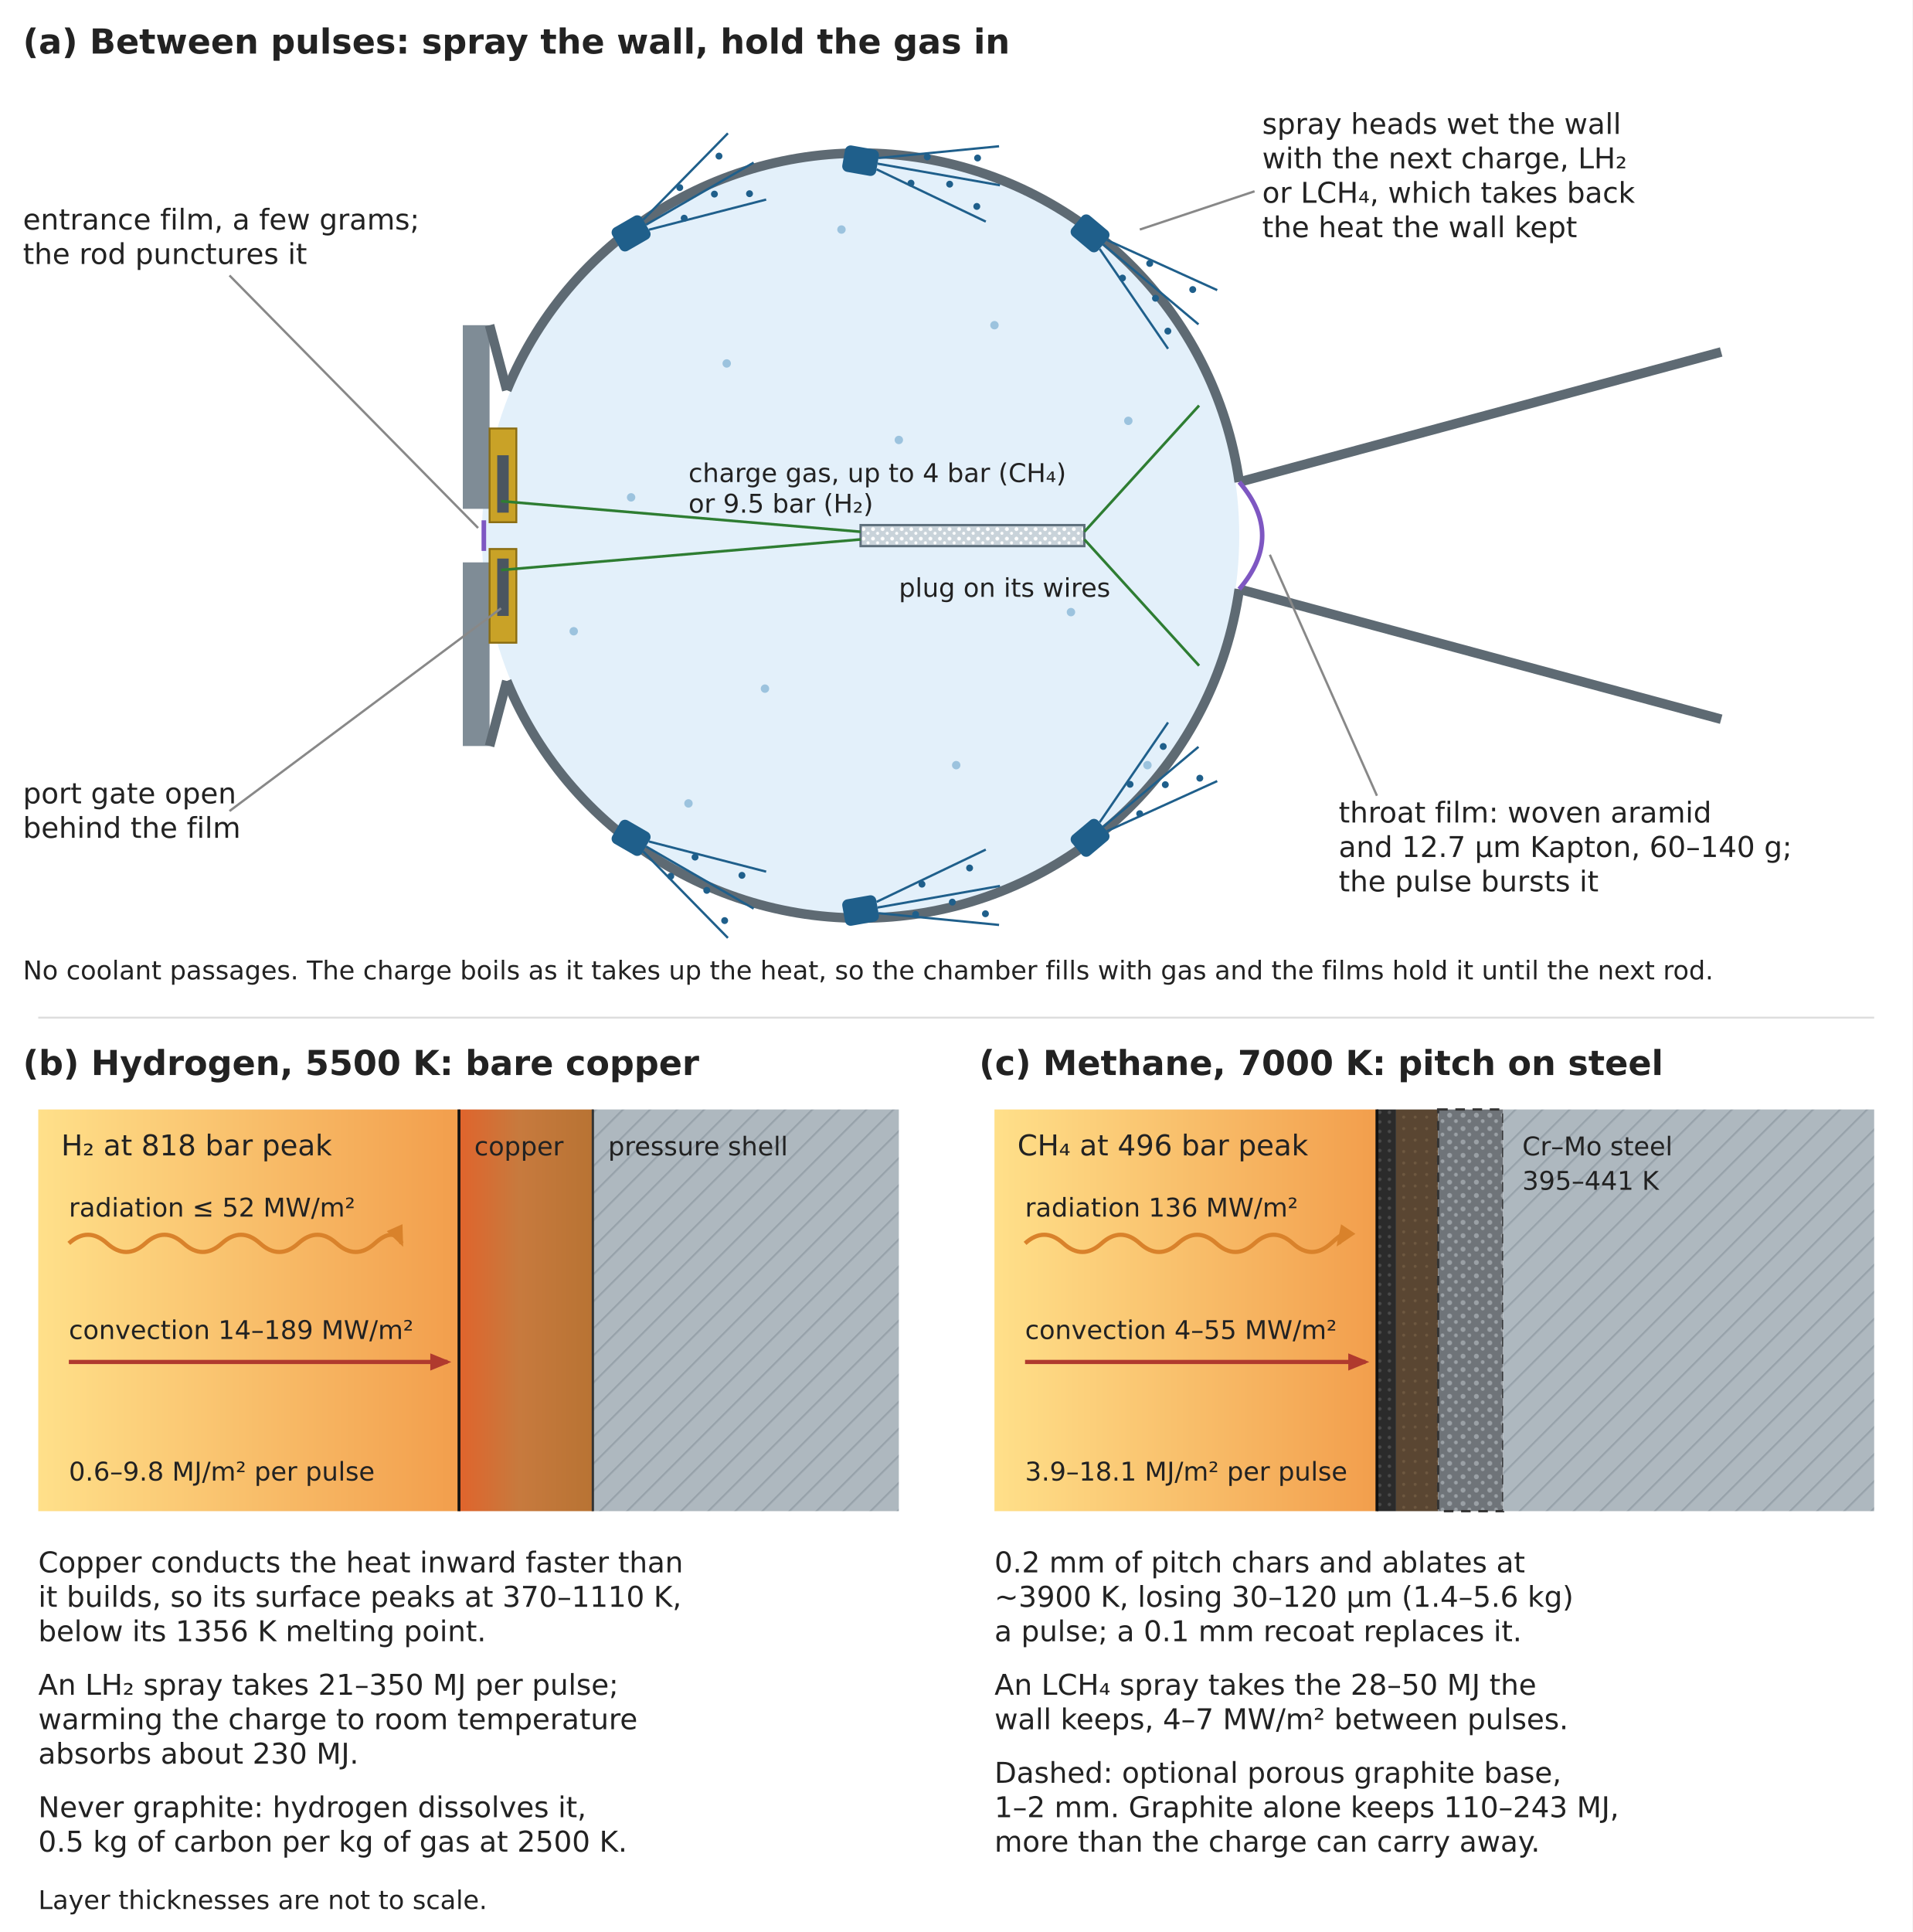
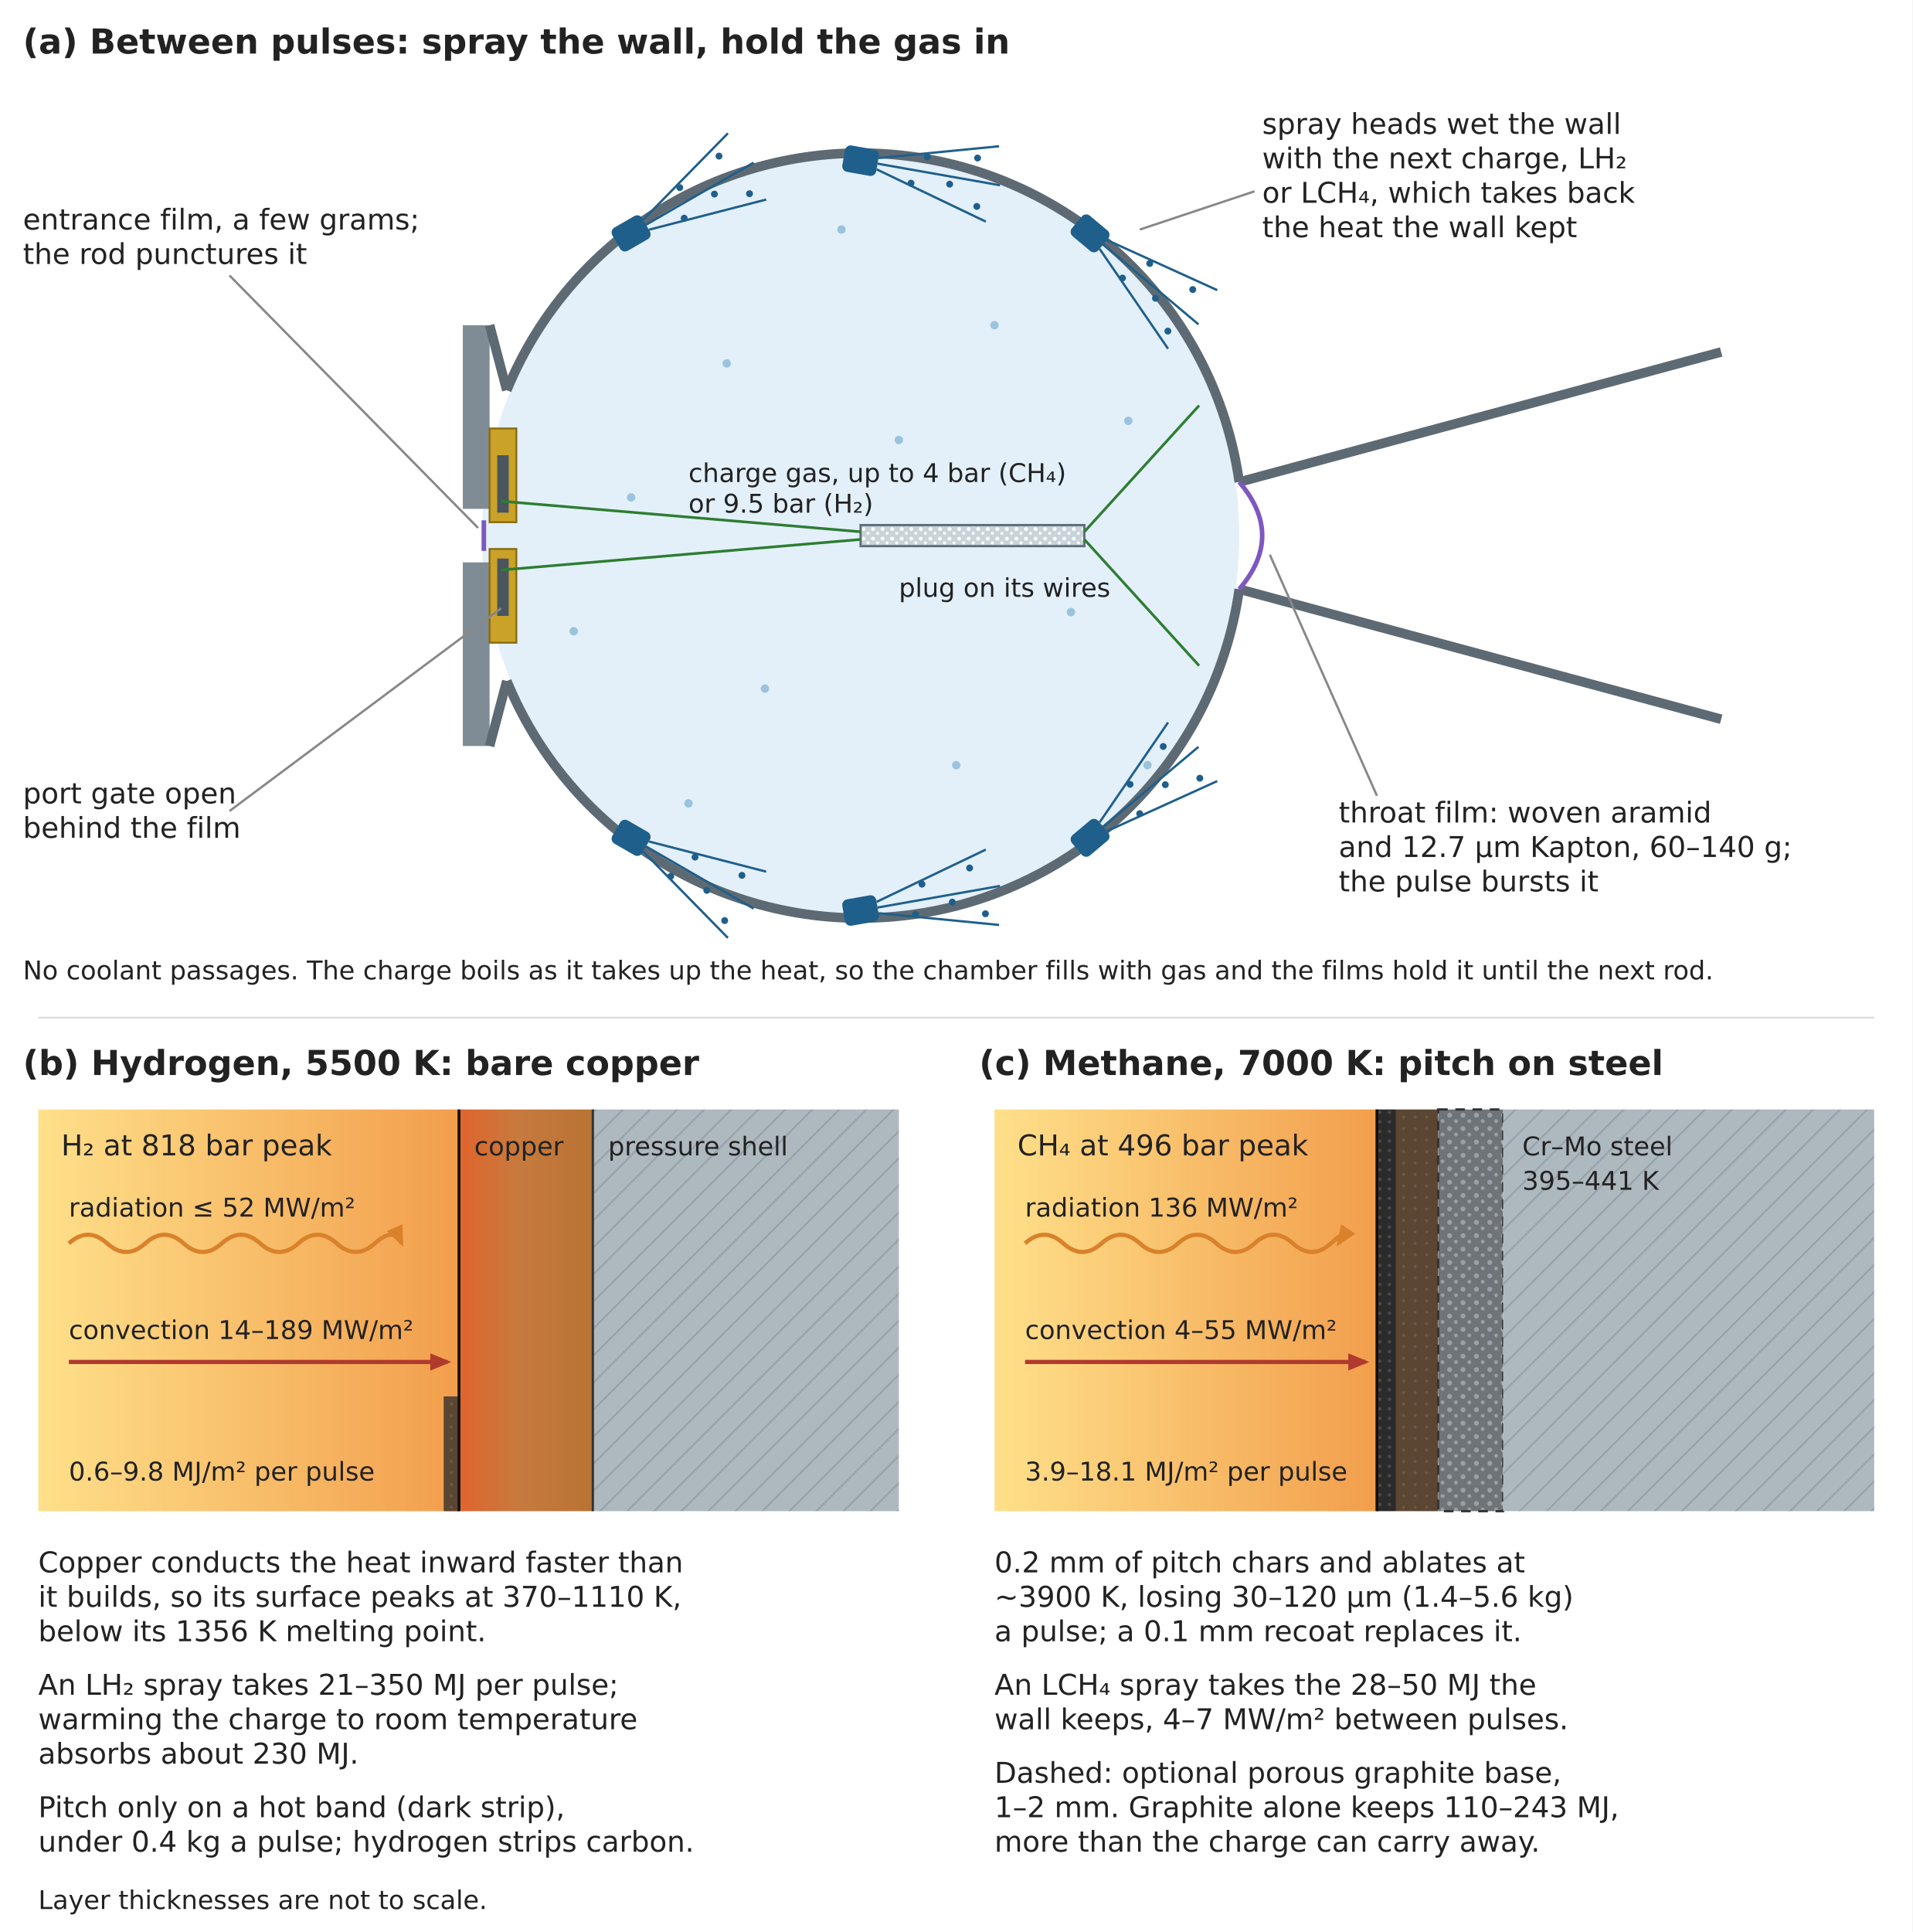
<svg xmlns="http://www.w3.org/2000/svg" width="1000" height="1010" viewBox="0 0 1000 1010">
  <defs>
    <style>
      text { font-family: 'DejaVu Sans', Arial, sans-serif; font-size: 17px; fill: #222; }
      .small { font-size: 15px; }
      .tiny { font-size: 13.5px; }
      .title { font-size: 18px; font-weight: bold; }
      .leader { stroke: #888; stroke-width: 1.2; fill: none; }
      .wall { stroke: #5E6A73; stroke-width: 5; fill: none; }
      .wire { stroke: #2E7D32; stroke-width: 1.4; fill: none; }
      .spray { stroke: #1F5F8B; stroke-width: 1.2; fill: none; }
      .film { stroke: #7E57C2; stroke-width: 2.4; fill: none; }
      .rad { stroke: #D9822B; stroke-width: 2.2; fill: none; }
      .conv { stroke: #B03A2E; stroke-width: 2.2; fill: none; }
    </style>
    <pattern id="foam" width="5" height="5" patternUnits="userSpaceOnUse">
      <rect width="5" height="5" fill="#C9D3DA" />
      <circle cx="1.5" cy="1.6" r="1.0" fill="#ffffff" />
      <circle cx="3.9" cy="3.8" r="0.8" fill="#ffffff" />
    </pattern>
    <pattern id="steel" width="10" height="10" patternUnits="userSpaceOnUse" patternTransform="rotate(45)">
      <rect width="10" height="10" fill="#AEB8BF" />
      <line x1="0" y1="0" x2="0" y2="10" stroke="#98A3AB" stroke-width="2" />
    </pattern>
    <pattern id="pitch" width="6" height="6" patternUnits="userSpaceOnUse">
      <rect width="6" height="6" fill="#5A4632" />
      <circle cx="2" cy="2" r="0.8" fill="#6E5840" />
    </pattern>
    <pattern id="char" width="5" height="5" patternUnits="userSpaceOnUse">
      <rect width="5" height="5" fill="#2B2B2B" />
      <circle cx="1.5" cy="1.5" r="0.9" fill="#4A4A4A" />
    </pattern>
    <pattern id="porousC" width="7" height="7" patternUnits="userSpaceOnUse">
      <rect width="7" height="7" fill="#6F7479" />
      <circle cx="2" cy="2" r="1.3" fill="#9AA0A5" />
      <circle cx="5.3" cy="5.1" r="1.0" fill="#9AA0A5" />
    </pattern>
    <linearGradient id="copperHeat" x1="0" y1="0" x2="1" y2="0">
      <stop offset="0" stop-color="#E0642C" />
      <stop offset="0.45" stop-color="#C77A3E" />
      <stop offset="1" stop-color="#B87333" />
    </linearGradient>
    <linearGradient id="hot" x1="0" y1="0" x2="1" y2="0">
      <stop offset="0" stop-color="#FFE08A" />
      <stop offset="1" stop-color="#F29E4C" />
    </linearGradient>
    <marker id="arrowRad" markerUnits="userSpaceOnUse" markerWidth="11" markerHeight="11" refX="9" refY="5.5" orient="auto">
      <path d="M 0,1 L 11,5.5 L 0,10 Z" fill="#D9822B" />
    </marker>
    <marker id="arrowConv" markerUnits="userSpaceOnUse" markerWidth="11" markerHeight="11" refX="9" refY="5.5" orient="auto">
      <path d="M 0,1 L 11,5.5 L 0,10 Z" fill="#B03A2E" />
    </marker>
    <marker id="arrowBlue" markerUnits="userSpaceOnUse" markerWidth="10" markerHeight="10" refX="8" refY="5" orient="auto">
      <path d="M 0,1 L 10,5 L 0,9 Z" fill="#1F5F8B" />
    </marker>
    <g id="sprayHead">
      <rect x="-9" y="-7" width="18" height="14" rx="3" fill="#1F5F8B" />
      <path class="spray" d="M 9,-3 L 70,-20 M 9,0 L 74,0 M 9,3 L 70,20" />
      <circle cx="34" cy="-8" r="1.8" fill="#1F5F8B" />
      <circle cx="48" cy="4" r="1.8" fill="#1F5F8B" />
      <circle cx="60" cy="-12" r="1.8" fill="#1F5F8B" />
      <circle cx="28" cy="7" r="1.8" fill="#1F5F8B" />
      <circle cx="64" cy="13" r="1.8" fill="#1F5F8B" />
    </g>
  </defs>
  <rect id="background" width="1000" height="1010" fill="#ffffff" />
  <g id="layer-a-title">
    <text x="12" y="28" class="title">(a) Between pulses: spray the wall, hold the gas in</text>
  </g>
  <g id="layer-a-parts">
    <circle cx="450" cy="280" r="198" fill="#E3F0FA" />
    <g fill="#9CC3DE">
      <circle cx="380" cy="190" r="2.2" />
      <circle cx="520" cy="170" r="2.2" />
      <circle cx="470" cy="230" r="2.2" />
      <circle cx="560" cy="320" r="2.2" />
      <circle cx="400" cy="360" r="2.2" />
      <circle cx="330" cy="260" r="2.2" />
      <circle cx="500" cy="400" r="2.2" />
      <circle cx="590" cy="220" r="2.2" />
      <circle cx="440" cy="120" r="2.2" />
      <circle cx="360" cy="420" r="2.2" />
      <circle cx="600" cy="400" r="2.2" />
      <circle cx="300" cy="330" r="2.2" />
    </g>
    <path d="M 648,252 A 200 200 0 0 0 265,204" class="wall" />
    <path d="M 265,356 A 200 200 0 0 0 648,308" class="wall" />
    <path d="M 648,252 L 900,184" class="wall" />
    <path d="M 648,308 L 900,376" class="wall" />
    <rect x="242" y="170" width="14" height="96" fill="#7F8C96" />
    <rect x="242" y="294" width="14" height="96" fill="#7F8C96" />
    <line x1="256" y1="170" x2="265" y2="204" class="wall" stroke-width="4" />
    <line x1="256" y1="390" x2="265" y2="356" class="wall" stroke-width="4" />
    <rect x="256" y="224" width="14" height="49" fill="#C9A227" stroke="#8A6D12" stroke-width="1" />
    <rect x="256" y="287" width="14" height="49" fill="#C9A227" stroke="#8A6D12" stroke-width="1" />
    <rect x="260" y="238" width="6" height="30" fill="#4A5560" />
    <rect x="260" y="292" width="6" height="30" fill="#4A5560" />
    <line x1="253" y1="272" x2="253" y2="288" class="film" />
    <path d="M 648,252 Q 672,280 648,308" class="film" />
    <rect x="450" y="274.5" width="117" height="11" fill="url(#foam)" stroke="#5E6F7C" stroke-width="1.2" />
    <path class="wire" d="M 262,262 L 450,278 M 262,298 L 450,282" />
    <path class="wire" d="M 567,278 L 627,212 M 567,282 L 627,348" />
    <use href="#sprayHead" transform="translate(450,84) rotate(10)" />
    <use href="#sprayHead" transform="translate(330,122) rotate(-30)" />
    <use href="#sprayHead" transform="translate(570,122) rotate(40)" />
    <use href="#sprayHead" transform="translate(330,438) rotate(30)" />
    <use href="#sprayHead" transform="translate(450,476) rotate(-10)" />
    <use href="#sprayHead" transform="translate(570,438) rotate(-40)" />
  </g>
  <g id="layer-a-labels">
    <text x="660" y="70" class="small">spray heads wet the wall</text>
    <text x="660" y="88" class="small">with the next charge, LH₂</text>
    <text x="660" y="106" class="small">or LCH₄, which takes back</text>
    <text x="660" y="124" class="small">the heat the wall kept</text>
    <line x1="656" y1="100" x2="596" y2="120" class="leader" />
    <text x="700" y="430" class="small">throat film: woven aramid</text>
    <text x="700" y="448" class="small">and 12.7 µm Kapton, 60–140 g;</text>
    <text x="700" y="466" class="small">the pulse bursts it</text>
    <line x1="720" y1="416" x2="664" y2="290" class="leader" />
    <text x="12" y="120" class="small">entrance film, a few grams;</text>
    <text x="12" y="138" class="small">the rod punctures it</text>
    <line x1="120" y1="144" x2="250" y2="276" class="leader" />
    <text x="12" y="420" class="small">port gate open</text>
    <text x="12" y="438" class="small">behind the film</text>
    <line x1="120" y1="424" x2="262" y2="318" class="leader" />
    <text x="360" y="252" class="tiny">charge gas, up to 4 bar (CH₄)</text>
    <text x="360" y="268" class="tiny">or 9.5 bar (H₂)</text>
    <text x="470" y="312" class="tiny">plug on its wires</text>
    <text x="12" y="512" class="tiny">No coolant passages. The charge boils as it takes up the heat, so the chamber fills with gas and the films hold it until the next rod.</text>
  </g>
  <line x1="20" y1="532" x2="980" y2="532" stroke="#DDD" stroke-width="1" />
  <g id="layer-b">
    <text x="12" y="562" class="title">(b) Hydrogen, 5500 K: bare copper</text>
    <rect x="20" y="580" width="220" height="210" fill="url(#hot)" />
    <text x="32" y="604" class="small">H₂ at 818 bar peak</text>
    <path class="rad" marker-end="url(#arrowRad)" d="M 36,650 q 10,-9 20,0 t 20,0 t 20,0 t 20,0 t 20,0 t 20,0 t 20,0 t 20,0 t 14,0" />
    <text x="36" y="636" class="tiny">radiation ≤ 52 MW/m²</text>
    <line class="conv" marker-end="url(#arrowConv)" x1="36" y1="712" x2="234" y2="712" />
    <text x="36" y="700" class="tiny">convection 14–189 MW/m²</text>
    <text x="36" y="774" class="tiny">0.6–9.8 MJ/m² per pulse</text>
    <rect x="240" y="580" width="70" height="210" fill="url(#copperHeat)" />
    <rect x="310" y="580" width="160" height="210" fill="url(#steel)" />
+     <rect x="232" y="730" width="8" height="60" fill="url(#pitch)" />
    <line x1="240" y1="580" x2="240" y2="790" stroke="#111" stroke-width="1.5" />
    <line x1="310" y1="580" x2="310" y2="790" stroke="#333" stroke-width="1.2" />
    <text x="248" y="604" class="tiny" fill="#ffffff">copper</text>
    <text x="318" y="604" class="tiny">pressure shell</text>
    <text x="20" y="822" class="small">Copper conducts the heat inward faster than</text>
    <text x="20" y="840" class="small">it builds, so its surface peaks at 370–1110 K,</text>
    <text x="20" y="858" class="small">below its 1356 K melting point.</text>
    <text x="20" y="886" class="small">An LH₂ spray takes 21–350 MJ per pulse;</text>
    <text x="20" y="904" class="small">warming the charge to room temperature</text>
    <text x="20" y="922" class="small">absorbs about 230 MJ.</text>
-     <text x="20" y="950" class="small" fill="#C62828">Never graphite: hydrogen dissolves it,</text>
-     <text x="20" y="968" class="small" fill="#C62828">0.5 kg of carbon per kg of gas at 2500 K.</text>
+     <text x="20" y="950" class="small">Pitch only on a hot band (dark strip),</text>
+     <text x="20" y="968" class="small">under 0.4 kg a pulse; hydrogen strips carbon.</text>
  </g>
  <g id="layer-c">
    <text x="512" y="562" class="title">(c) Methane, 7000 K: pitch on steel</text>
    <rect x="520" y="580" width="200" height="210" fill="url(#hot)" />
    <text x="532" y="604" class="small">CH₄ at 496 bar peak</text>
    <path class="rad" marker-end="url(#arrowRad)" d="M 536,650 q 10,-9 20,0 t 20,0 t 20,0 t 20,0 t 20,0 t 20,0 t 20,0 t 20,0 t 4,0" />
    <text x="536" y="636" class="tiny">radiation 136 MW/m²</text>
    <line class="conv" marker-end="url(#arrowConv)" x1="536" y1="712" x2="714" y2="712" />
    <text x="536" y="700" class="tiny">convection 4–55 MW/m²</text>
    <text x="536" y="774" class="tiny">3.9–18.1 MJ/m² per pulse</text>
    <rect x="720" y="580" width="10" height="210" fill="url(#char)" />
    <rect x="730" y="580" width="22" height="210" fill="url(#pitch)" />
    <rect x="752" y="580" width="34" height="210" fill="url(#porousC)" />
    <rect x="752" y="580" width="34" height="210" fill="none" stroke="#333" stroke-width="1.2" stroke-dasharray="5 4" />
    <rect x="786" y="580" width="194" height="210" fill="url(#steel)" />
    <line x1="720" y1="580" x2="720" y2="790" stroke="#111" stroke-width="1.5" />
    <text x="796" y="604" class="tiny">Cr–Mo steel</text>
    <text x="796" y="622" class="tiny">395–441 K</text>
    <text x="520" y="822" class="small">0.2 mm of pitch chars and ablates at</text>
    <text x="520" y="840" class="small">~3900 K, losing 30–120 µm (1.4–5.6 kg)</text>
    <text x="520" y="858" class="small">a pulse; a 0.1 mm recoat replaces it.</text>
    <text x="520" y="886" class="small">An LCH₄ spray takes the 28–50 MJ the</text>
    <text x="520" y="904" class="small">wall keeps, 4–7 MW/m² between pulses.</text>
    <text x="520" y="932" class="small">Dashed: optional porous graphite base,</text>
    <text x="520" y="950" class="small">1–2 mm. Graphite alone keeps 110–243 MJ,</text>
    <text x="520" y="968" class="small">more than the charge can carry away.</text>
  </g>
  <text x="20" y="998" class="tiny">Layer thicknesses are not to scale.</text>
</svg>
